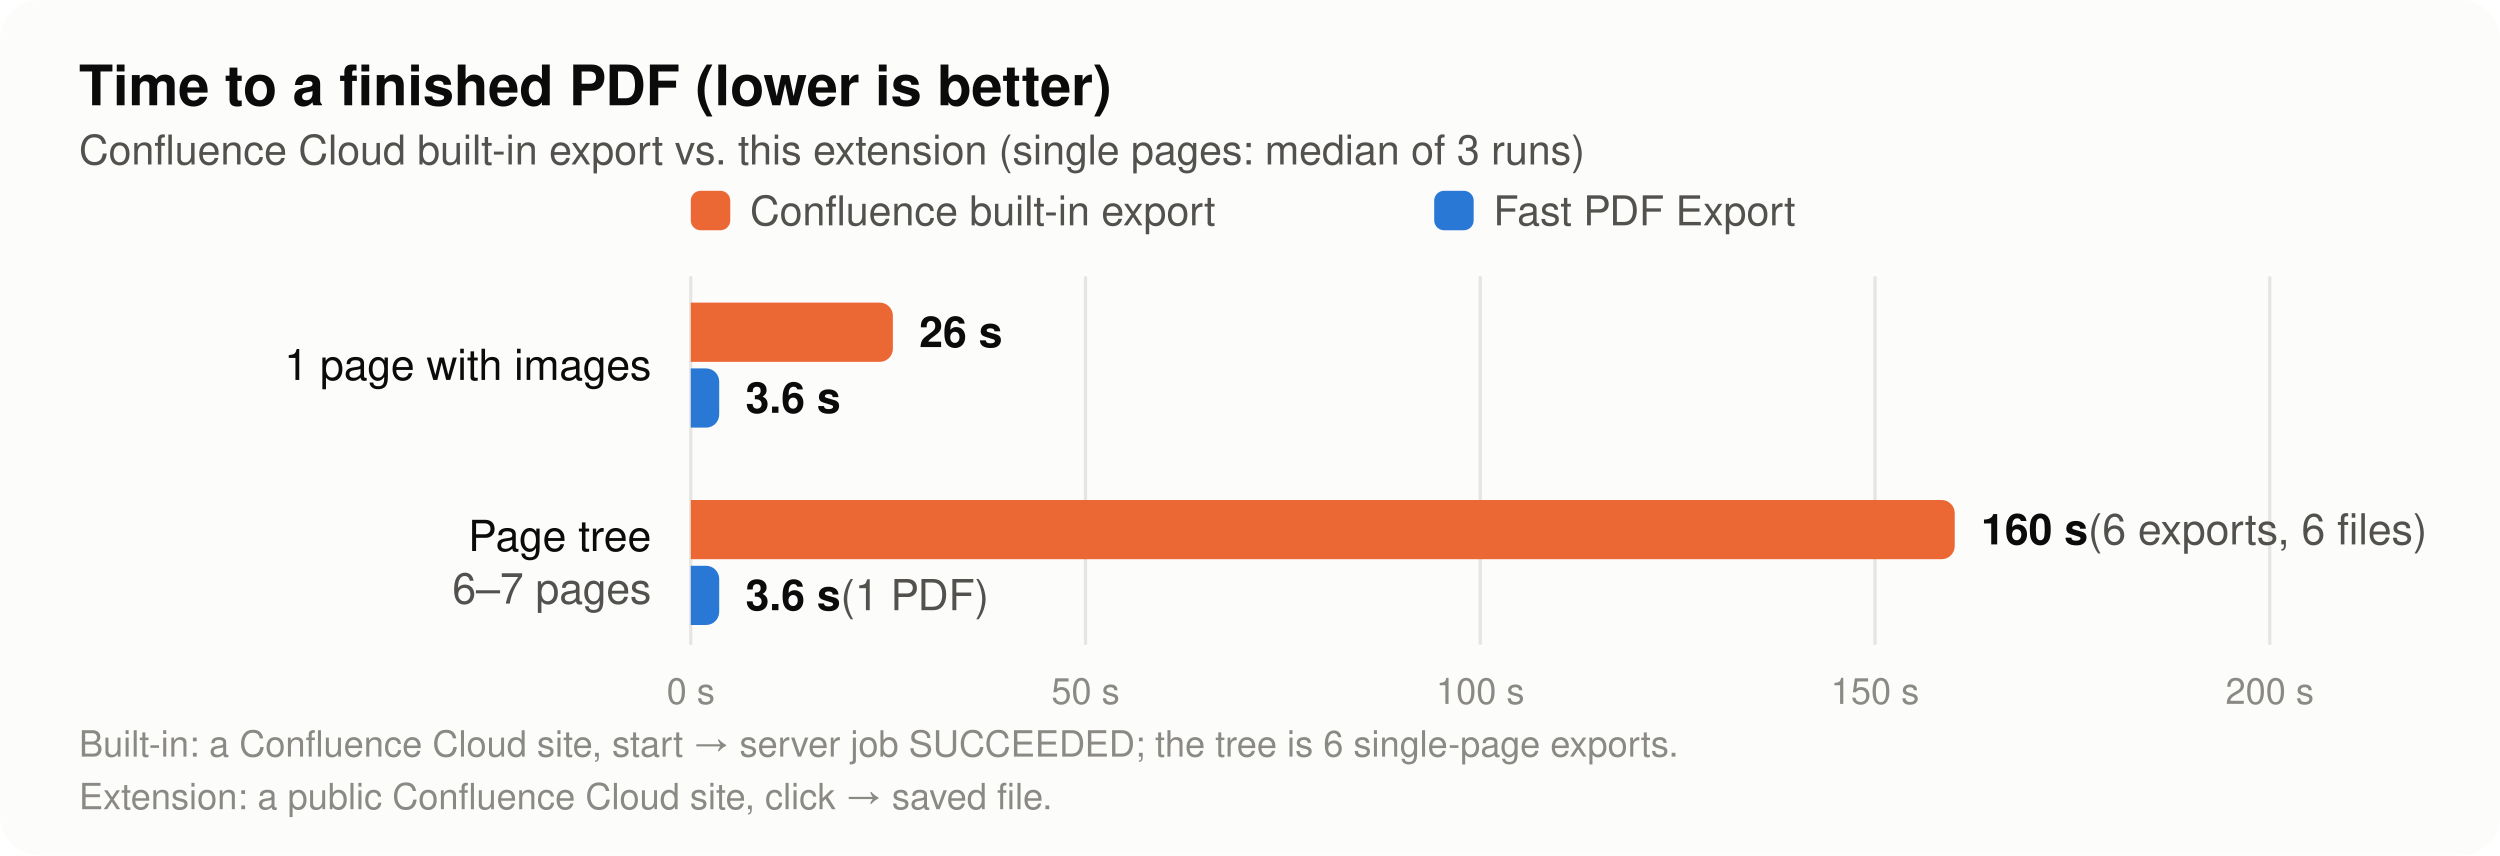
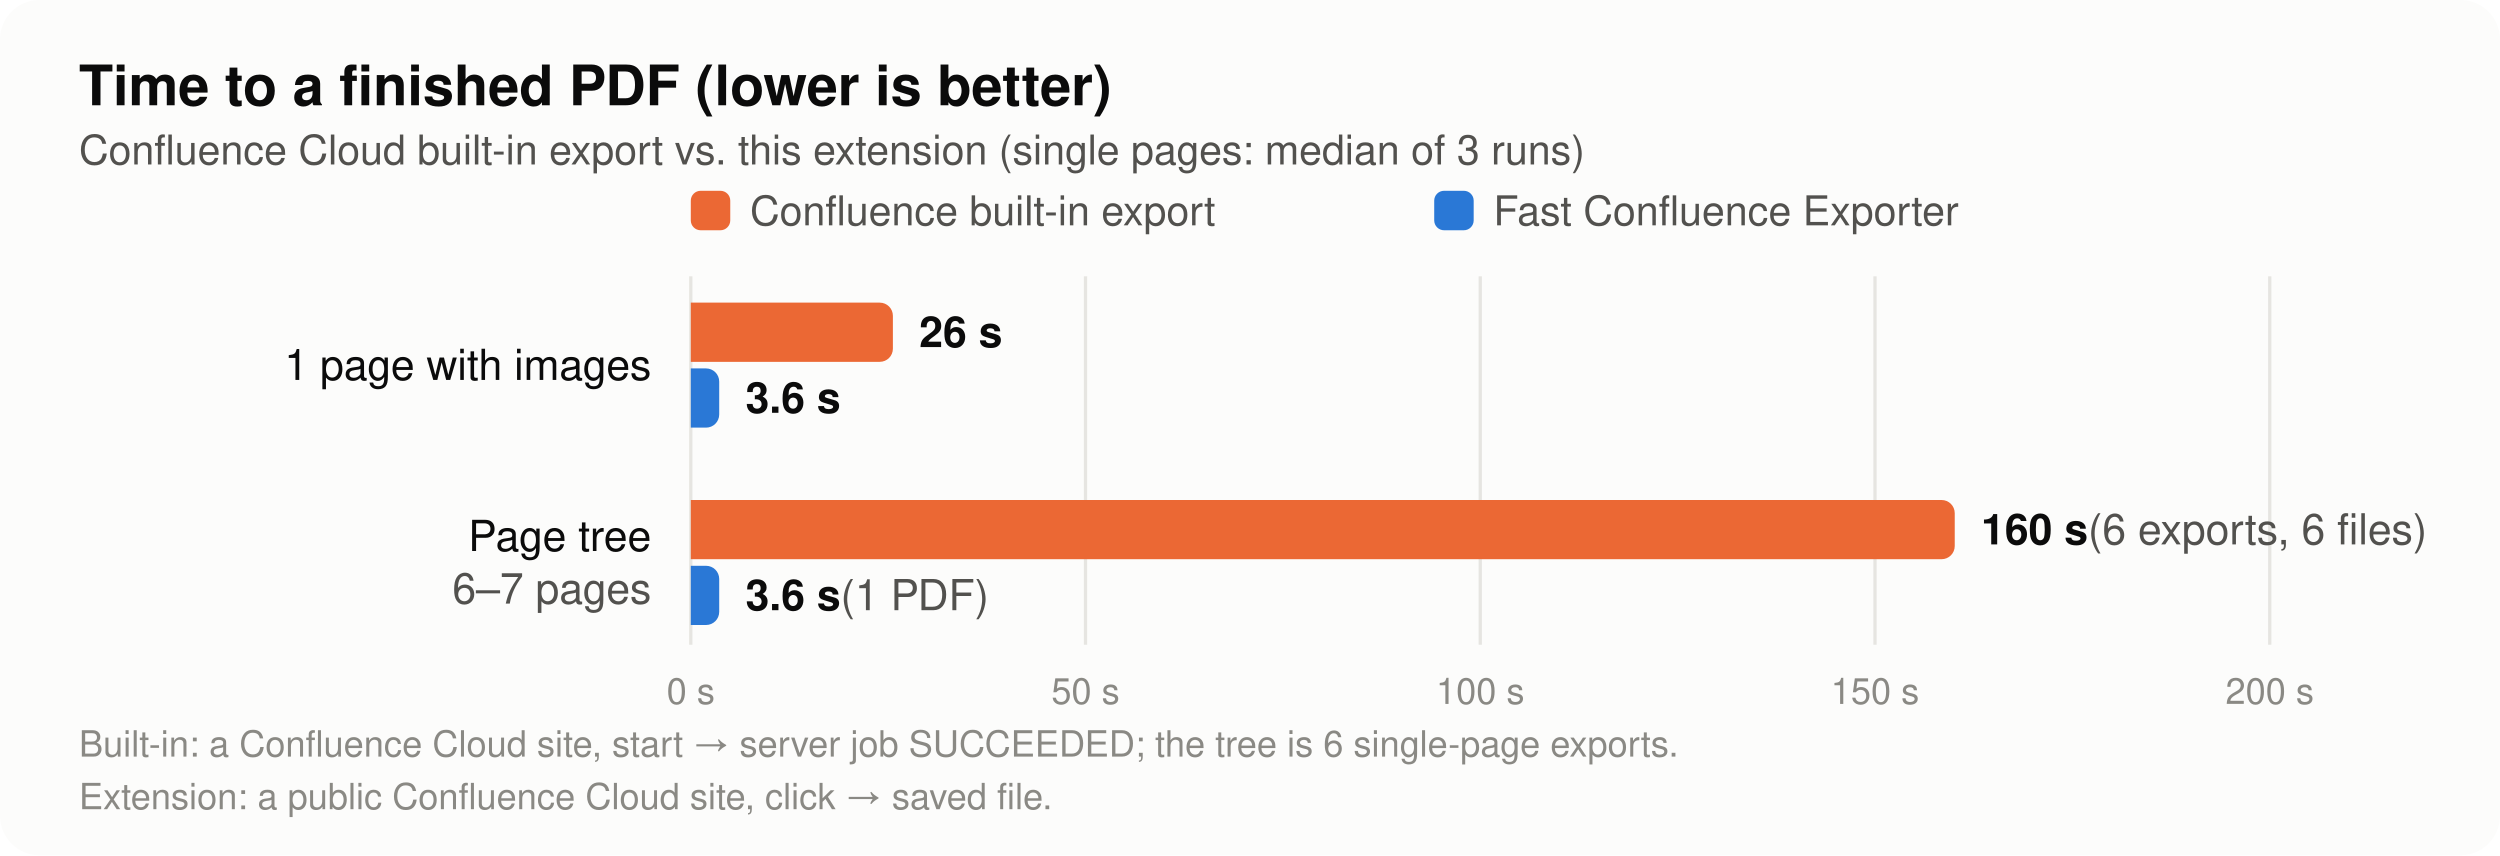
<svg xmlns="http://www.w3.org/2000/svg" width="760" height="260" viewBox="0 0 760 260" role="img" aria-label="Time to a finished PDF (lower is better)">
  <rect width="760" height="260" rx="12" fill="#fcfcfb" />
  <text x="24" y="32" font-size="17" font-weight="700" fill="#0b0b0b" font-family="-apple-system, BlinkMacSystemFont, 'Segoe UI', Helvetica, Arial, sans-serif">Time to a finished PDF (lower is better)</text>
  <text x="24" y="50" font-size="12.5" fill="#52514e" font-family="-apple-system, BlinkMacSystemFont, 'Segoe UI', Helvetica, Arial, sans-serif">Confluence Cloud built-in export vs. this extension (single pages: median of 3 runs)</text>
  <rect x="210" y="58" width="12" height="12" rx="3" fill="#eb6834" />
  <text x="228" y="68.5" font-size="12.5" fill="#52514e" font-family="-apple-system, BlinkMacSystemFont, 'Segoe UI', Helvetica, Arial, sans-serif">Confluence built-in export</text>
  <rect x="436" y="58" width="12" height="12" rx="3" fill="#2a78d6" />
-   <text x="454" y="68.5" font-size="12.5" fill="#52514e" font-family="-apple-system, BlinkMacSystemFont, 'Segoe UI', Helvetica, Arial, sans-serif">Fast PDF Export</text>
+   <text x="454" y="68.5" font-size="12.5" fill="#52514e" font-family="-apple-system, BlinkMacSystemFont, 'Segoe UI', Helvetica, Arial, sans-serif">Fast Confluence Exporter</text>
  <line x1="210" x2="210" y1="84" y2="196" stroke="#e6e5e1" stroke-width="1" />
  <text x="210" y="214" text-anchor="middle" font-size="11" fill="#8a8984" font-family="-apple-system, BlinkMacSystemFont, 'Segoe UI', Helvetica, Arial, sans-serif">0 s</text>
  <line x1="330" x2="330" y1="84" y2="196" stroke="#e6e5e1" stroke-width="1" />
  <text x="330" y="214" text-anchor="middle" font-size="11" fill="#8a8984" font-family="-apple-system, BlinkMacSystemFont, 'Segoe UI', Helvetica, Arial, sans-serif">50 s</text>
  <line x1="450" x2="450" y1="84" y2="196" stroke="#e6e5e1" stroke-width="1" />
  <text x="450" y="214" text-anchor="middle" font-size="11" fill="#8a8984" font-family="-apple-system, BlinkMacSystemFont, 'Segoe UI', Helvetica, Arial, sans-serif">100 s</text>
  <line x1="570" x2="570" y1="84" y2="196" stroke="#e6e5e1" stroke-width="1" />
  <text x="570" y="214" text-anchor="middle" font-size="11" fill="#8a8984" font-family="-apple-system, BlinkMacSystemFont, 'Segoe UI', Helvetica, Arial, sans-serif">150 s</text>
  <line x1="690" x2="690" y1="84" y2="196" stroke="#e6e5e1" stroke-width="1" />
  <text x="690" y="214" text-anchor="middle" font-size="11" fill="#8a8984" font-family="-apple-system, BlinkMacSystemFont, 'Segoe UI', Helvetica, Arial, sans-serif">200 s</text>
  <path d="M210,92 h57.44 a4,4 0 0 1 4,4 v10 a4,4 0 0 1 -4,4 h-57.44 z" fill="#eb6834" />
  <text x="279.44" y="105.5" font-size="13" font-weight="600" fill="#0b0b0b" font-family="-apple-system, BlinkMacSystemFont, 'Segoe UI', Helvetica, Arial, sans-serif">26 s</text>
  <path d="M210,112 h4.64 a4,4 0 0 1 4,4 v10 a4,4 0 0 1 -4,4 h-4.64 z" fill="#2a78d6" />
  <text x="226.64" y="125.5" font-size="13" font-weight="600" fill="#0b0b0b" font-family="-apple-system, BlinkMacSystemFont, 'Segoe UI', Helvetica, Arial, sans-serif">3.6 s</text>
  <text x="198" y="115.5" text-anchor="end" font-size="13" fill="#0b0b0b" font-family="-apple-system, BlinkMacSystemFont, 'Segoe UI', Helvetica, Arial, sans-serif">1 page with images</text>
  <path d="M210,152 h380.24 a4,4 0 0 1 4,4 v10 a4,4 0 0 1 -4,4 h-380.24 z" fill="#eb6834" />
  <text x="602.24" y="165.5" font-size="13" font-weight="600" fill="#0b0b0b" font-family="-apple-system, BlinkMacSystemFont, 'Segoe UI', Helvetica, Arial, sans-serif">160 s<tspan font-weight="400" fill="#52514e"> (6 exports, 6 files)</tspan>
  </text>
  <path d="M210,172 h4.64 a4,4 0 0 1 4,4 v10 a4,4 0 0 1 -4,4 h-4.64 z" fill="#2a78d6" />
  <text x="226.64" y="185.5" font-size="13" font-weight="600" fill="#0b0b0b" font-family="-apple-system, BlinkMacSystemFont, 'Segoe UI', Helvetica, Arial, sans-serif">3.6 s<tspan font-weight="400" fill="#52514e"> (1 PDF)</tspan>
  </text>
  <text x="198" y="167.5" text-anchor="end" font-size="13" fill="#0b0b0b" font-family="-apple-system, BlinkMacSystemFont, 'Segoe UI', Helvetica, Arial, sans-serif">Page tree</text>
  <text x="198" y="183.5" text-anchor="end" font-size="13" fill="#52514e" font-family="-apple-system, BlinkMacSystemFont, 'Segoe UI', Helvetica, Arial, sans-serif">6–7 pages</text>
  <text x="24" y="230" font-size="11" fill="#8a8984" font-family="-apple-system, BlinkMacSystemFont, 'Segoe UI', Helvetica, Arial, sans-serif">Built-in: a Confluence Cloud site, start → server job SUCCEEDED; the tree is 6 single-page exports.</text>
  <text x="24" y="246" font-size="11" fill="#8a8984" font-family="-apple-system, BlinkMacSystemFont, 'Segoe UI', Helvetica, Arial, sans-serif">Extension: a public Confluence Cloud site, click → saved file.</text>
</svg>
